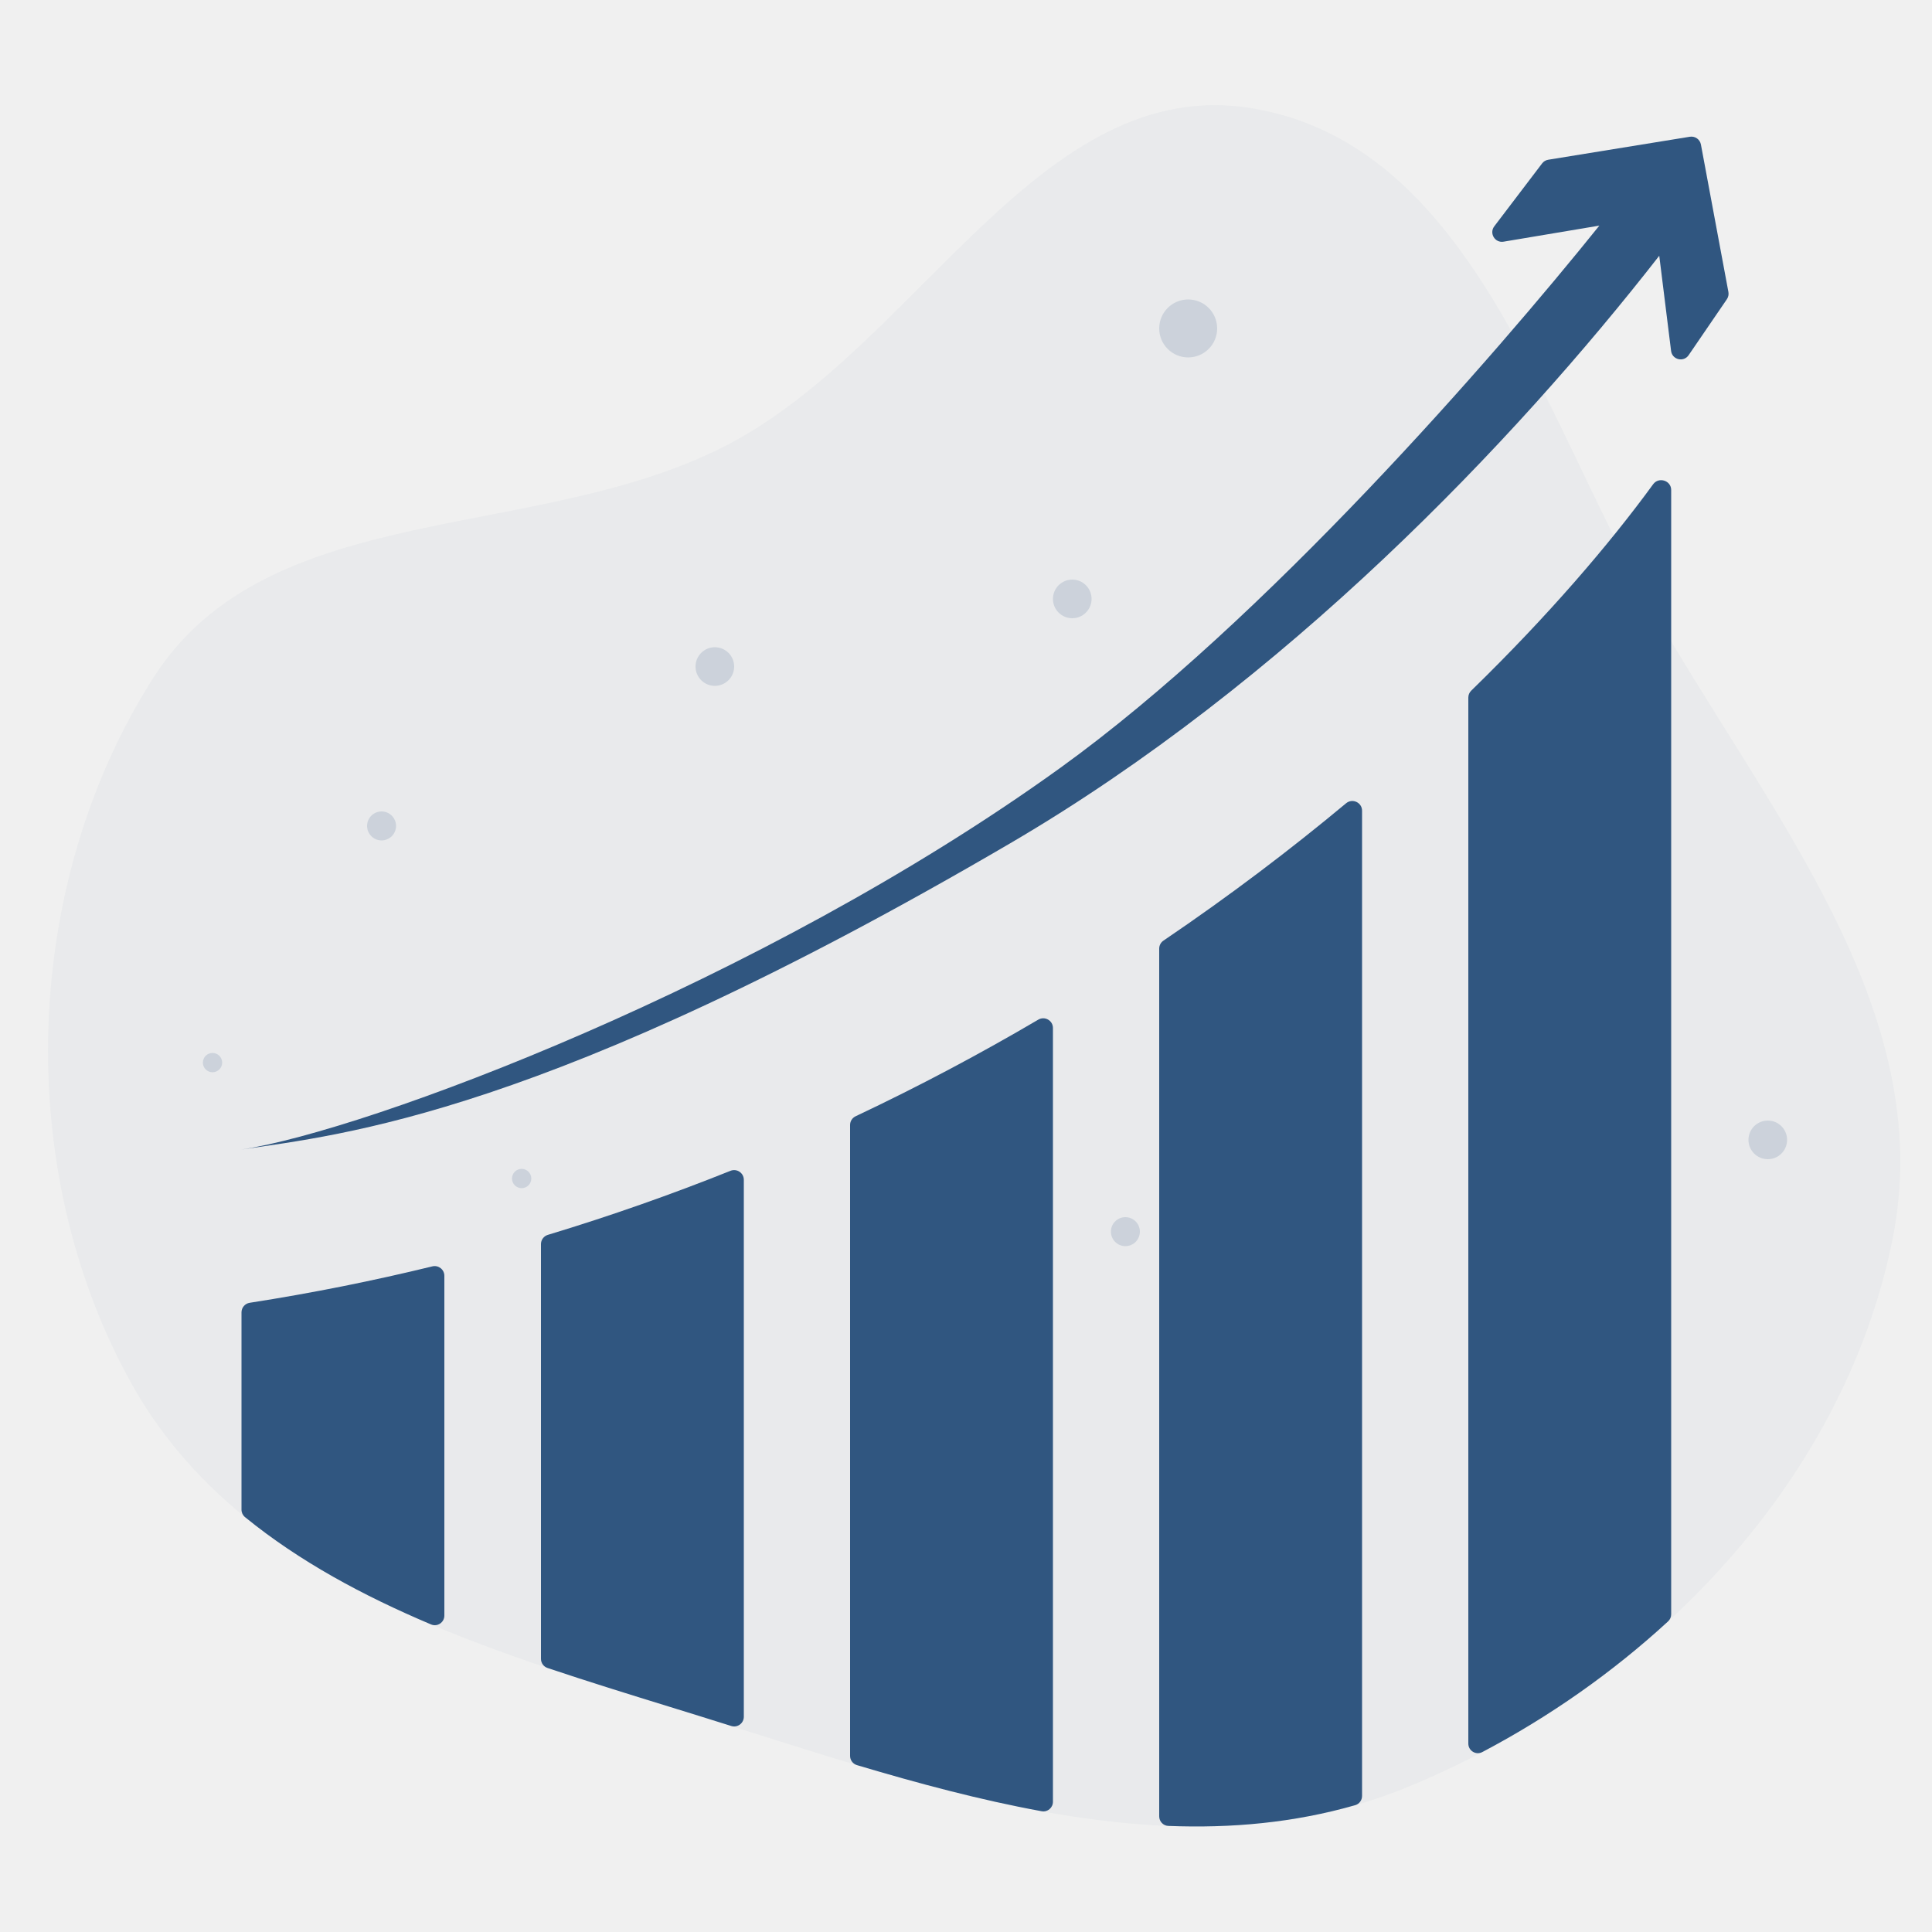
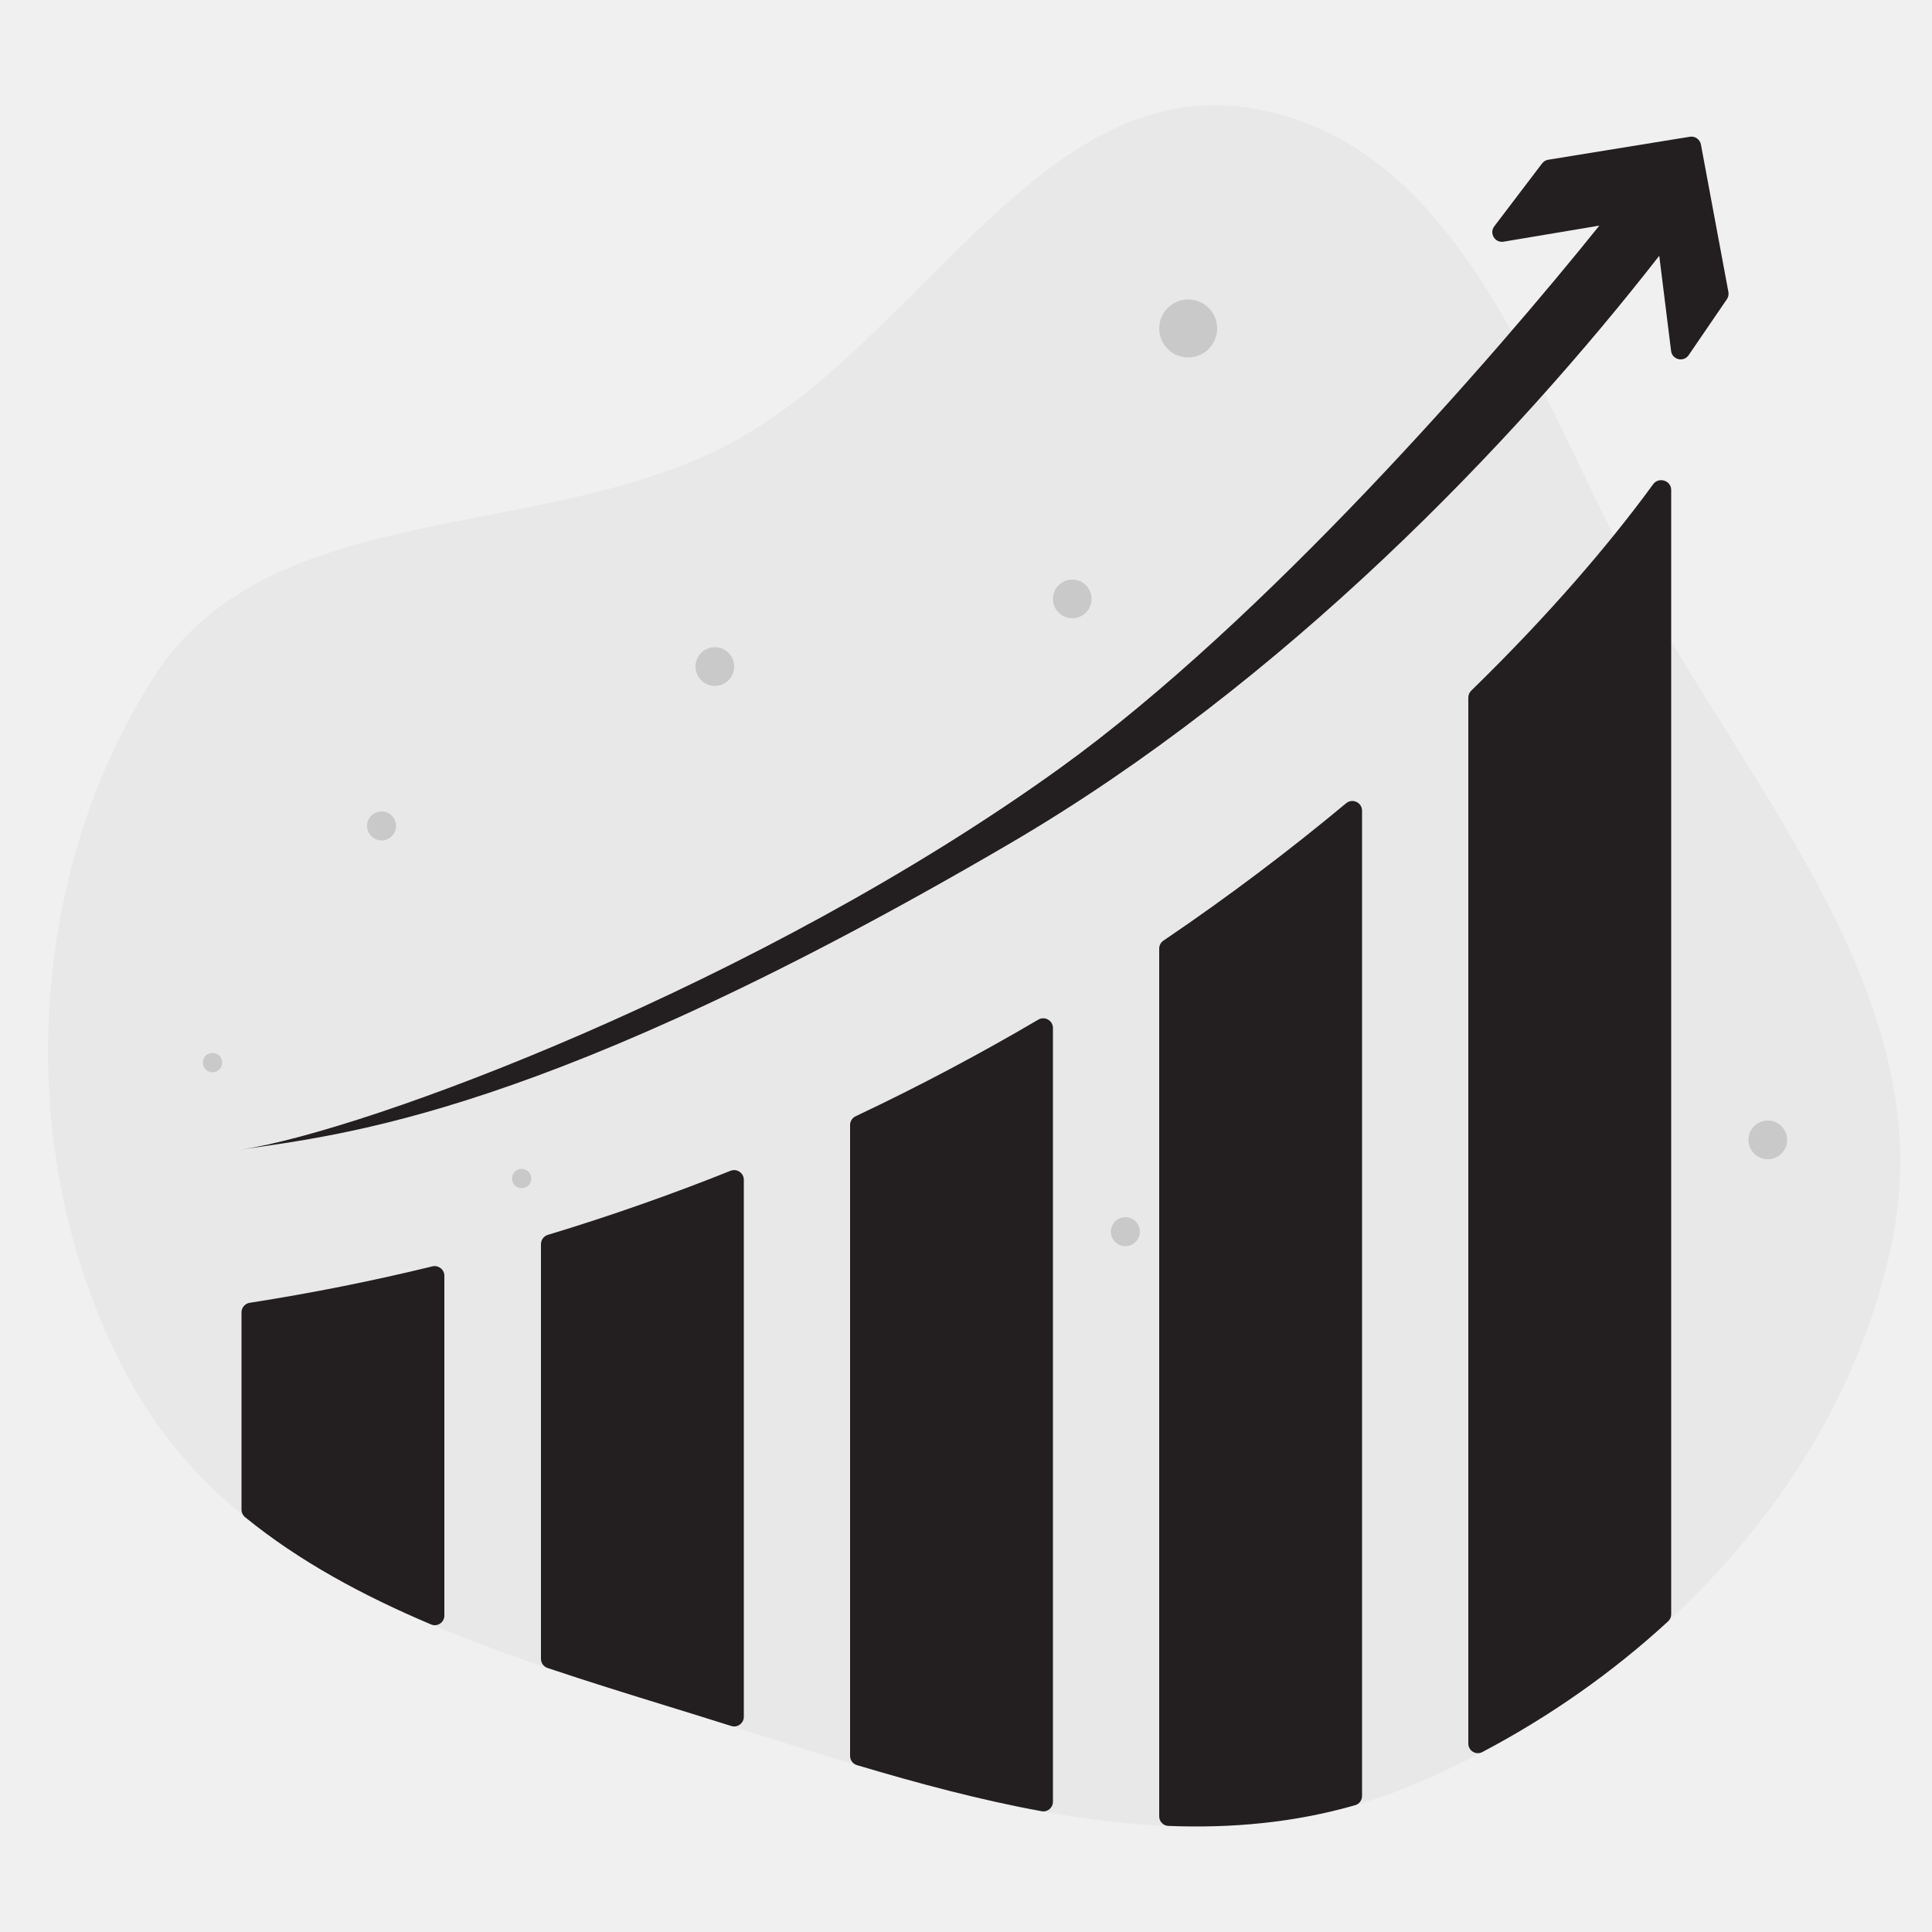
<svg xmlns="http://www.w3.org/2000/svg" width="140" height="140" viewBox="0 0 140 140" fill="none">
  <g clip-path="url(#clip0_13185_50044)">
-     <path opacity="0.04" fill-rule="evenodd" clip-rule="evenodd" d="M102.271 129.383C86.403 136.01 69.241 130.203 52.851 125.028C36.296 119.802 17.784 115.275 9.424 100.07C0.915 84.593 1.611 64.019 11.114 49.114C19.463 36.021 38.857 39.407 52.653 32.269C66.601 25.053 75.372 5.2 90.842 7.868C106.558 10.578 111.71 29.928 119.548 43.805C127.943 58.671 140.512 73.089 137.132 89.832C133.518 107.731 119.131 122.342 102.271 129.383Z" fill="#305680" />
-     <path d="M125.137 21.682L122.365 25.737C122.001 26.27 121.172 26.069 121.093 25.429L120.236 18.533C109.745 31.995 93.105 49.461 73.209 61.105C39.468 80.851 24.735 82.208 17.5 83.3C26.544 81.936 55.121 71.293 76.826 55.647C91.658 44.955 108.298 25.81 115.895 16.349L108.955 17.513C108.329 17.618 107.898 16.904 108.282 16.399L111.746 11.842C111.855 11.699 112.014 11.603 112.191 11.575L122.455 9.909C122.83 9.849 123.185 10.098 123.255 10.472L125.247 21.159C125.281 21.341 125.241 21.529 125.137 21.682Z" fill="#305680" />
-     <path fill-rule="evenodd" clip-rule="evenodd" d="M17.754 109.935C17.593 109.803 17.5 109.605 17.5 109.397V95.098C17.5 94.752 17.753 94.458 18.095 94.405C22.636 93.698 27.049 92.811 31.33 91.766C31.772 91.659 32.2 91.993 32.2 92.448V117.07C32.2 117.568 31.696 117.906 31.237 117.713C26.313 115.632 21.7 113.15 17.754 109.935ZM39.675 120.867C39.391 120.771 39.2 120.505 39.2 120.205V90.154C39.2 89.845 39.403 89.572 39.699 89.483C44.279 88.098 48.692 86.539 52.934 84.841C53.396 84.656 53.9 84.995 53.9 85.492V124.404C53.9 124.877 53.44 125.214 52.989 125.072C52.943 125.057 52.897 125.043 52.851 125.028C51.422 124.577 49.979 124.131 48.529 123.683C45.584 122.774 42.611 121.855 39.675 120.867ZM75.239 73.887C75.707 73.612 76.3 73.948 76.3 74.492V130.563C76.3 130.997 75.909 131.327 75.482 131.249C71.019 130.432 66.545 129.234 62.099 127.908C61.803 127.819 61.6 127.547 61.6 127.238V81.522C61.6 81.25 61.757 81.003 62.002 80.888C66.653 78.691 71.067 76.34 75.239 73.887ZM84.664 132.313C84.292 132.298 84 131.99 84 131.618V68.741C84 68.508 84.116 68.29 84.309 68.16C89.121 64.901 93.536 61.546 97.543 58.208C98.001 57.826 98.7 58.151 98.7 58.747V130.143C98.7 130.452 98.498 130.725 98.201 130.81C93.76 132.084 89.233 132.493 84.664 132.313ZM119.793 35.09C120.199 34.534 121.1 34.817 121.1 35.506V116.978C121.1 117.173 121.019 117.359 120.876 117.491C116.833 121.208 112.27 124.403 107.411 126.962C106.949 127.204 106.4 126.867 106.4 126.345V50.548C106.4 50.358 106.477 50.177 106.613 50.045C112.225 44.578 116.64 39.416 119.793 35.09Z" fill="#305680" />
-     <path opacity="0.16" d="M88.2 23.8C88.2 24.96 87.26 25.9 86.1 25.9C84.94 25.9 84 24.96 84 23.8C84 22.64 84.94 21.7 86.1 21.7C87.26 21.7 88.2 22.64 88.2 23.8Z" fill="#305680" />
-     <path opacity="0.16" d="M28.7 59.85C28.7 60.43 28.23 60.9 27.65 60.9C27.07 60.9 26.6 60.43 26.6 59.85C26.6 59.27 27.07 58.8 27.65 58.8C28.23 58.8 28.7 59.27 28.7 59.85Z" fill="#305680" />
-     <path opacity="0.16" d="M82.6 89.25C82.6 89.83 82.13 90.3 81.55 90.3C80.97 90.3 80.5 89.83 80.5 89.25C80.5 88.67 80.97 88.2 81.55 88.2C82.13 88.2 82.6 88.67 82.6 89.25Z" fill="#305680" />
-     <path opacity="0.16" d="M38.5 85.4C38.5 85.787 38.187 86.1 37.8 86.1C37.413 86.1 37.1 85.787 37.1 85.4C37.1 85.013 37.413 84.7 37.8 84.7C38.187 84.7 38.5 85.013 38.5 85.4Z" fill="#305680" />
-     <path opacity="0.16" d="M129.5 82.6C129.5 83.373 128.873 84 128.1 84C127.327 84 126.7 83.373 126.7 82.6C126.7 81.827 127.327 81.2 128.1 81.2C128.873 81.2 129.5 81.827 129.5 82.6Z" fill="#305680" />
-     <path opacity="0.16" d="M53.2 48.3C53.2 49.073 52.573 49.7 51.8 49.7C51.027 49.7 50.4 49.073 50.4 48.3C50.4 47.527 51.027 46.9 51.8 46.9C52.573 46.9 53.2 47.527 53.2 48.3Z" fill="#305680" />
-     <path opacity="0.16" d="M16.1 77C16.1 77.387 15.787 77.7 15.4 77.7C15.013 77.7 14.7 77.387 14.7 77C14.7 76.613 15.013 76.3 15.4 76.3C15.787 76.3 16.1 76.613 16.1 77Z" fill="#305680" />
-     <path opacity="0.16" d="M79.1 43.4C79.1 44.173 78.473 44.8 77.7 44.8C76.927 44.8 76.3 44.173 76.3 43.4C76.3 42.627 76.927 42 77.7 42C78.473 42 79.1 42.627 79.1 43.4Z" fill="#305680" />
+     <path opacity="0.04" fill-rule="evenodd" clip-rule="evenodd" d="M102.271 129.383C86.403 136.01 69.241 130.203 52.851 125.028C36.296 119.802 17.784 115.275 9.424 100.07C0.915 84.593 1.611 64.019 11.114 49.114C19.463 36.021 38.857 39.407 52.653 32.269C66.601 25.053 75.372 5.2 90.842 7.868C106.558 10.578 111.71 29.928 119.548 43.805C127.943 58.671 140.512 73.089 137.132 89.832C133.518 107.731 119.131 122.342 102.271 129.383Z" fill="#231f20" />
+     <path d="M125.137 21.682L122.365 25.737C122.001 26.27 121.172 26.069 121.093 25.429L120.236 18.533C109.745 31.995 93.105 49.461 73.209 61.105C39.468 80.851 24.735 82.208 17.5 83.3C26.544 81.936 55.121 71.293 76.826 55.647C91.658 44.955 108.298 25.81 115.895 16.349L108.955 17.513C108.329 17.618 107.898 16.904 108.282 16.399L111.746 11.842C111.855 11.699 112.014 11.603 112.191 11.575L122.455 9.909C122.83 9.849 123.185 10.098 123.255 10.472L125.247 21.159C125.281 21.341 125.241 21.529 125.137 21.682Z" fill="#231f20" />
+     <path fill-rule="evenodd" clip-rule="evenodd" d="M17.754 109.935C17.593 109.803 17.5 109.605 17.5 109.397V95.098C17.5 94.752 17.753 94.458 18.095 94.405C22.636 93.698 27.049 92.811 31.33 91.766C31.772 91.659 32.2 91.993 32.2 92.448V117.07C32.2 117.568 31.696 117.906 31.237 117.713C26.313 115.632 21.7 113.15 17.754 109.935ZM39.675 120.867C39.391 120.771 39.2 120.505 39.2 120.205V90.154C39.2 89.845 39.403 89.572 39.699 89.483C44.279 88.098 48.692 86.539 52.934 84.841C53.396 84.656 53.9 84.995 53.9 85.492V124.404C53.9 124.877 53.44 125.214 52.989 125.072C52.943 125.057 52.897 125.043 52.851 125.028C51.422 124.577 49.979 124.131 48.529 123.683C45.584 122.774 42.611 121.855 39.675 120.867ZM75.239 73.887C75.707 73.612 76.3 73.948 76.3 74.492V130.563C76.3 130.997 75.909 131.327 75.482 131.249C71.019 130.432 66.545 129.234 62.099 127.908C61.803 127.819 61.6 127.547 61.6 127.238V81.522C61.6 81.25 61.757 81.003 62.002 80.888C66.653 78.691 71.067 76.34 75.239 73.887ZM84.664 132.313C84.292 132.298 84 131.99 84 131.618V68.741C84 68.508 84.116 68.29 84.309 68.16C89.121 64.901 93.536 61.546 97.543 58.208C98.001 57.826 98.7 58.151 98.7 58.747V130.143C98.7 130.452 98.498 130.725 98.201 130.81C93.76 132.084 89.233 132.493 84.664 132.313ZM119.793 35.09C120.199 34.534 121.1 34.817 121.1 35.506V116.978C121.1 117.173 121.019 117.359 120.876 117.491C116.833 121.208 112.27 124.403 107.411 126.962C106.949 127.204 106.4 126.867 106.4 126.345V50.548C106.4 50.358 106.477 50.177 106.613 50.045C112.225 44.578 116.64 39.416 119.793 35.09Z" fill="#231f20" />
+     <path opacity="0.16" d="M88.2 23.8C88.2 24.96 87.26 25.9 86.1 25.9C84.94 25.9 84 24.96 84 23.8C84 22.64 84.94 21.7 86.1 21.7C87.26 21.7 88.2 22.64 88.2 23.8Z" fill="#231f20" />
+     <path opacity="0.16" d="M28.7 59.85C28.7 60.43 28.23 60.9 27.65 60.9C27.07 60.9 26.6 60.43 26.6 59.85C26.6 59.27 27.07 58.8 27.65 58.8C28.23 58.8 28.7 59.27 28.7 59.85Z" fill="#231f20" />
+     <path opacity="0.16" d="M82.6 89.25C82.6 89.83 82.13 90.3 81.55 90.3C80.97 90.3 80.5 89.83 80.5 89.25C80.5 88.67 80.97 88.2 81.55 88.2C82.13 88.2 82.6 88.67 82.6 89.25Z" fill="#231f20" />
+     <path opacity="0.16" d="M38.5 85.4C38.5 85.787 38.187 86.1 37.8 86.1C37.413 86.1 37.1 85.787 37.1 85.4C37.1 85.013 37.413 84.7 37.8 84.7C38.187 84.7 38.5 85.013 38.5 85.4Z" fill="#231f20" />
+     <path opacity="0.16" d="M129.5 82.6C129.5 83.373 128.873 84 128.1 84C127.327 84 126.7 83.373 126.7 82.6C126.7 81.827 127.327 81.2 128.1 81.2C128.873 81.2 129.5 81.827 129.5 82.6Z" fill="#231f20" />
+     <path opacity="0.16" d="M53.2 48.3C53.2 49.073 52.573 49.7 51.8 49.7C51.027 49.7 50.4 49.073 50.4 48.3C50.4 47.527 51.027 46.9 51.8 46.9C52.573 46.9 53.2 47.527 53.2 48.3Z" fill="#231f20" />
+     <path opacity="0.16" d="M16.1 77C16.1 77.387 15.787 77.7 15.4 77.7C15.013 77.7 14.7 77.387 14.7 77C14.7 76.613 15.013 76.3 15.4 76.3C15.787 76.3 16.1 76.613 16.1 77Z" fill="#231f20" />
+     <path opacity="0.16" d="M79.1 43.4C79.1 44.173 78.473 44.8 77.7 44.8C76.927 44.8 76.3 44.173 76.3 43.4C76.3 42.627 76.927 42 77.7 42C78.473 42 79.1 42.627 79.1 43.4Z" fill="#231f20" />
  </g>
  <defs>
    <clipPath id="clip0_13185_50044">
      <rect width="140" height="140" fill="white" />
    </clipPath>
  </defs>
</svg>
